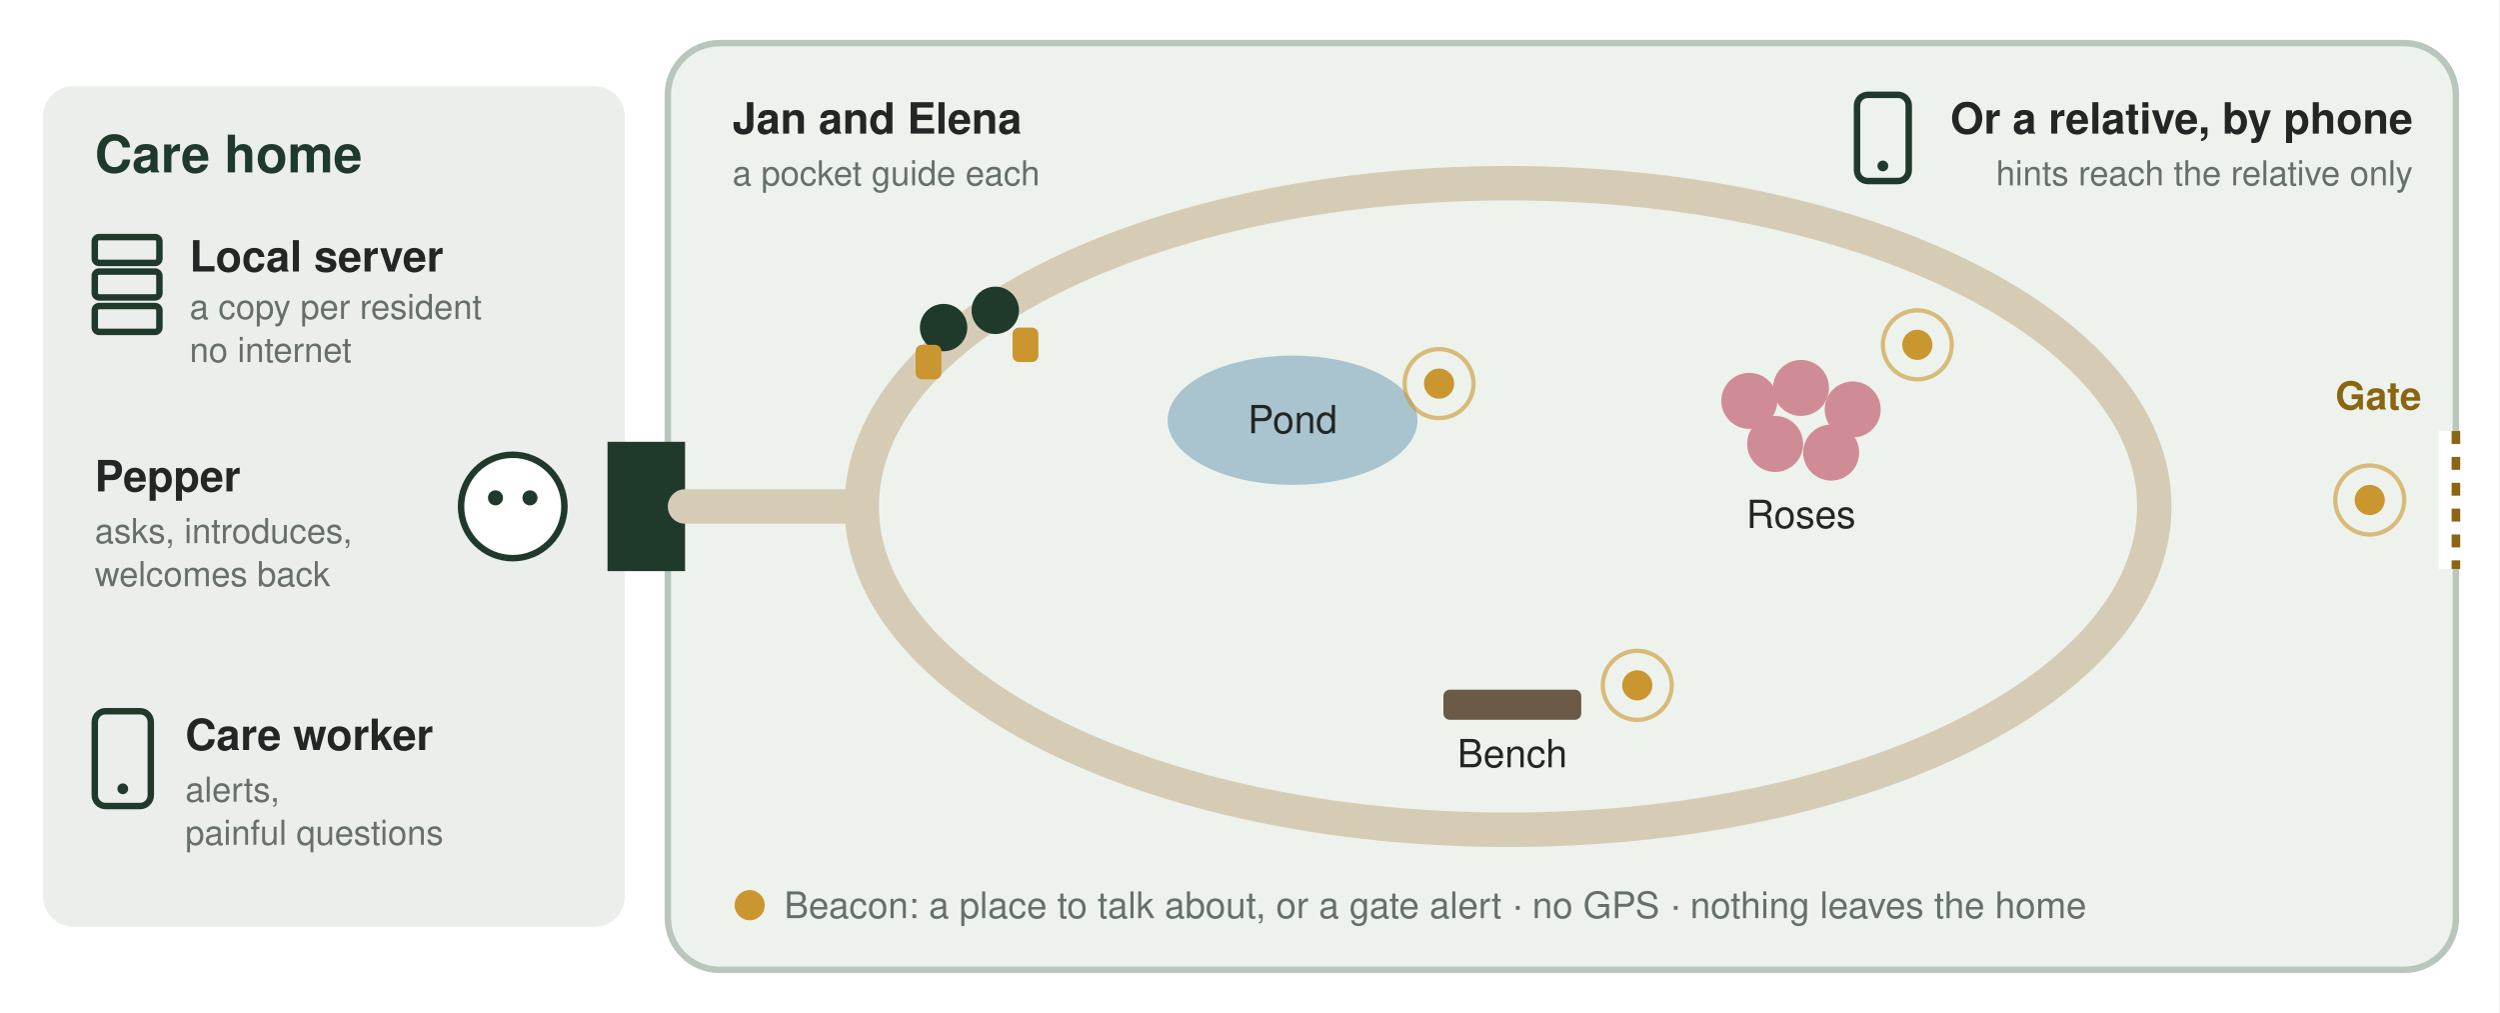
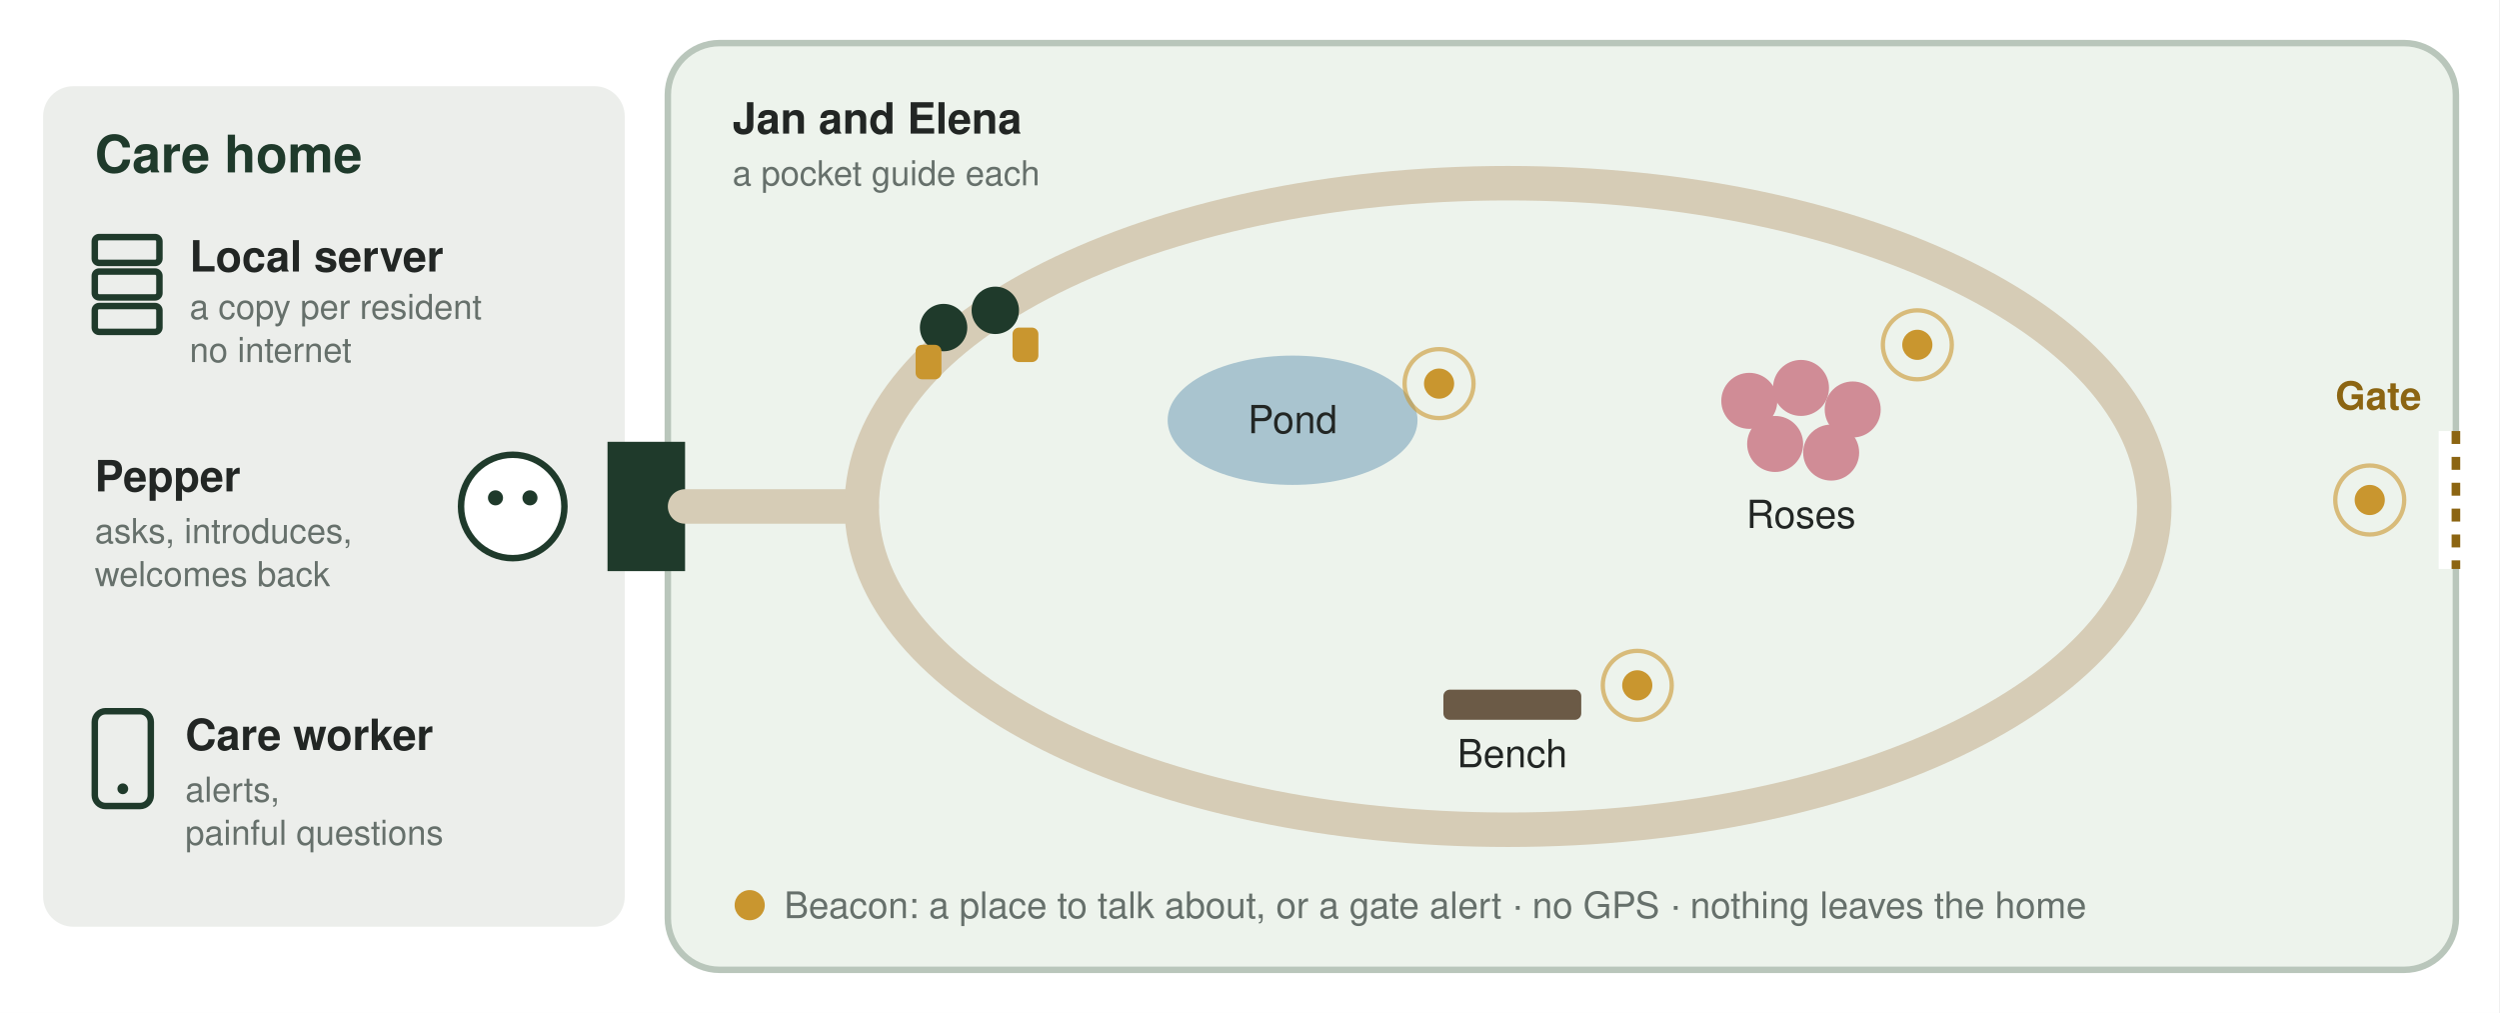
<svg xmlns="http://www.w3.org/2000/svg" viewBox="0 0 1160 470" font-family="Segoe UI, Helvetica, Arial, sans-serif">
  <rect width="1160" height="470" fill="#ffffff" />
  <rect x="20" y="40" width="270" height="390" rx="14" fill="#eceeeb" />
  <text x="44" y="80" font-size="24" font-weight="600" fill="#1f3a2b">Care home</text>
  <rect x="44" y="110" width="30" height="12" rx="2" fill="none" stroke="#1f3a2b" stroke-width="3" />
  <rect x="44" y="126" width="30" height="12" rx="2" fill="none" stroke="#1f3a2b" stroke-width="3" />
  <rect x="44" y="142" width="30" height="12" rx="2" fill="none" stroke="#1f3a2b" stroke-width="3" />
  <text x="88" y="126" font-size="20" font-weight="600" fill="#222624">Local server</text>
  <text x="88" y="148" font-size="16" fill="#66706b">a copy per resident</text>
  <text x="88" y="168" font-size="16" fill="#66706b">no internet</text>
  <circle cx="238" cy="235" r="24" fill="#ffffff" stroke="#1f3a2b" stroke-width="3" />
  <circle cx="230" cy="231" r="3.5" fill="#1f3a2b" />
  <circle cx="246" cy="231" r="3.5" fill="#1f3a2b" />
  <text x="44" y="228" font-size="20" font-weight="600" fill="#222624">Pepper</text>
  <text x="44" y="252" font-size="16" fill="#66706b">asks, introduces,</text>
  <text x="44" y="272" font-size="16" fill="#66706b">welcomes back</text>
  <rect x="44" y="330" width="26" height="44" rx="5" fill="none" stroke="#1f3a2b" stroke-width="3" />
  <circle cx="57" cy="366" r="2.5" fill="#1f3a2b" />
  <text x="86" y="348" font-size="20" font-weight="600" fill="#222624">Care worker</text>
  <text x="86" y="372" font-size="16" fill="#66706b">alerts,</text>
  <text x="86" y="392" font-size="16" fill="#66706b">painful questions</text>
  <rect x="310" y="20" width="830" height="430" rx="24" fill="#edf3ec" stroke="#b9c6bb" stroke-width="3" />
  <rect x="282" y="205" width="36" height="60" fill="#1f3a2b" />
  <rect x="1132" y="200" width="16" height="64" fill="#ffffff" />
  <line x1="1140" y1="200" x2="1140" y2="264" stroke="#8c6512" stroke-width="4" stroke-dasharray="6 6" />
  <text x="1124" y="190" font-size="18" font-weight="600" fill="#8c6512" text-anchor="end">Gate</text>
  <line x1="318" y1="235" x2="400" y2="235" stroke="#d6ccb6" stroke-width="16" stroke-linecap="round" />
  <ellipse cx="700" cy="235" rx="300" ry="150" fill="none" stroke="#d6ccb6" stroke-width="16" />
  <ellipse cx="600" cy="195" rx="58" ry="30" fill="#a9c4cf" />
  <text x="600" y="201" font-size="18" fill="#222624" text-anchor="middle">Pond</text>
  <g fill="#d08c96">
    <circle cx="812" cy="186" r="13" />
    <circle cx="836" cy="180" r="13" />
    <circle cx="860" cy="190" r="13" />
    <circle cx="824" cy="206" r="13" />
    <circle cx="850" cy="210" r="13" />
  </g>
  <text x="836" y="245" font-size="18" fill="#222624" text-anchor="middle">Roses</text>
  <rect x="670" y="320" width="64" height="14" rx="3" fill="#6b5a46" />
  <text x="702" y="356" font-size="18" fill="#222624" text-anchor="middle">Bench</text>
  <g>
    <circle cx="668" cy="178" r="16" fill="none" stroke="#c9962f" stroke-width="2" opacity=".6" />
    <circle cx="668" cy="178" r="7" fill="#c9962f" />
    <circle cx="890" cy="160" r="16" fill="none" stroke="#c9962f" stroke-width="2" opacity=".6" />
    <circle cx="890" cy="160" r="7" fill="#c9962f" />
    <circle cx="760" cy="318" r="16" fill="none" stroke="#c9962f" stroke-width="2" opacity=".6" />
    <circle cx="760" cy="318" r="7" fill="#c9962f" />
    <circle cx="1100" cy="232" r="16" fill="none" stroke="#c9962f" stroke-width="2" opacity=".6" />
    <circle cx="1100" cy="232" r="7" fill="#c9962f" />
  </g>
  <circle cx="438" cy="152" r="11" fill="#1f3a2b" />
  <circle cx="462" cy="144" r="11" fill="#1f3a2b" />
  <rect x="425" y="160" width="12" height="16" rx="3" fill="#c9962f" />
  <rect x="470" y="152" width="12" height="16" rx="3" fill="#c9962f" />
  <text x="340" y="62" font-size="20" font-weight="600" fill="#222624">Jan and Elena</text>
  <text x="340" y="86" font-size="16" fill="#66706b">a pocket guide each</text>
-   <rect x="862" y="44" width="24" height="40" rx="5" fill="none" stroke="#1f3a2b" stroke-width="3" />
-   <circle cx="874" cy="77" r="2.5" fill="#1f3a2b" />
-   <text x="1120" y="62" font-size="20" font-weight="600" fill="#222624" text-anchor="end">Or a relative, by phone</text>
-   <text x="1120" y="86" font-size="16" fill="#66706b" text-anchor="end">hints reach the relative only</text>
  <circle cx="348" cy="420" r="7" fill="#c9962f" />
  <text x="364" y="426" font-size="17" fill="#66706b">Beacon: a place to talk about, or a gate alert · no GPS · nothing leaves the home</text>
</svg>
